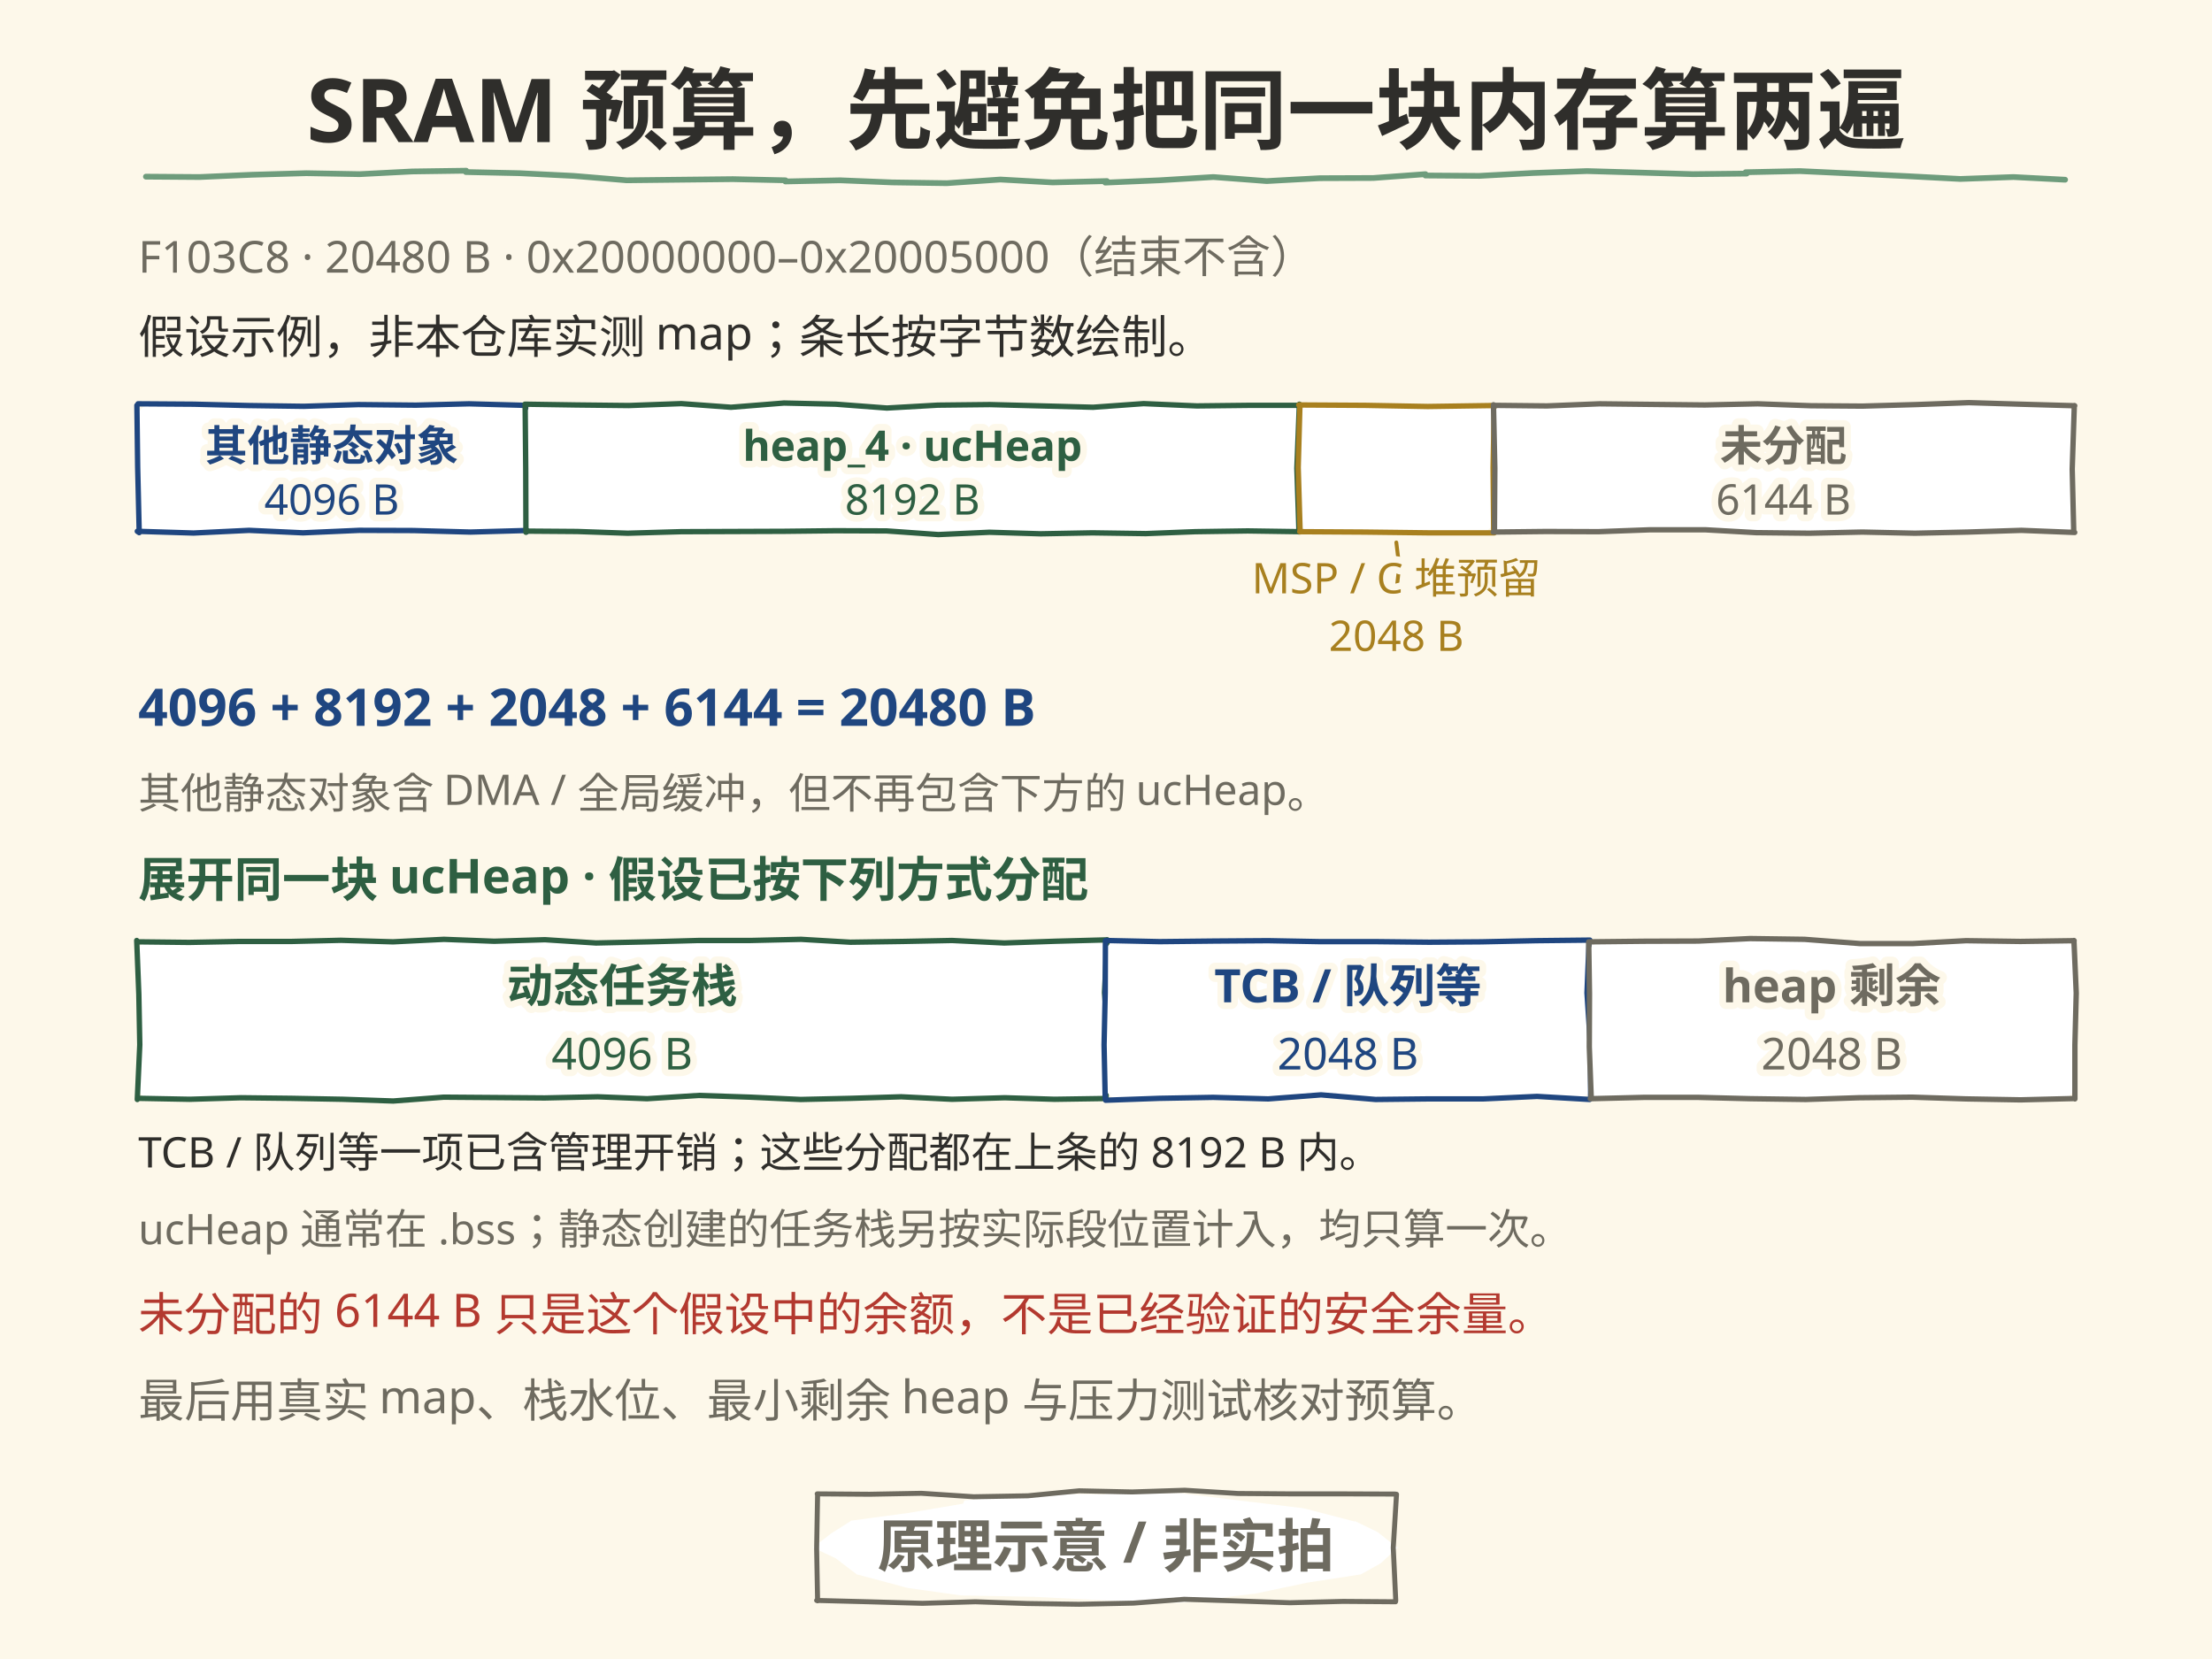
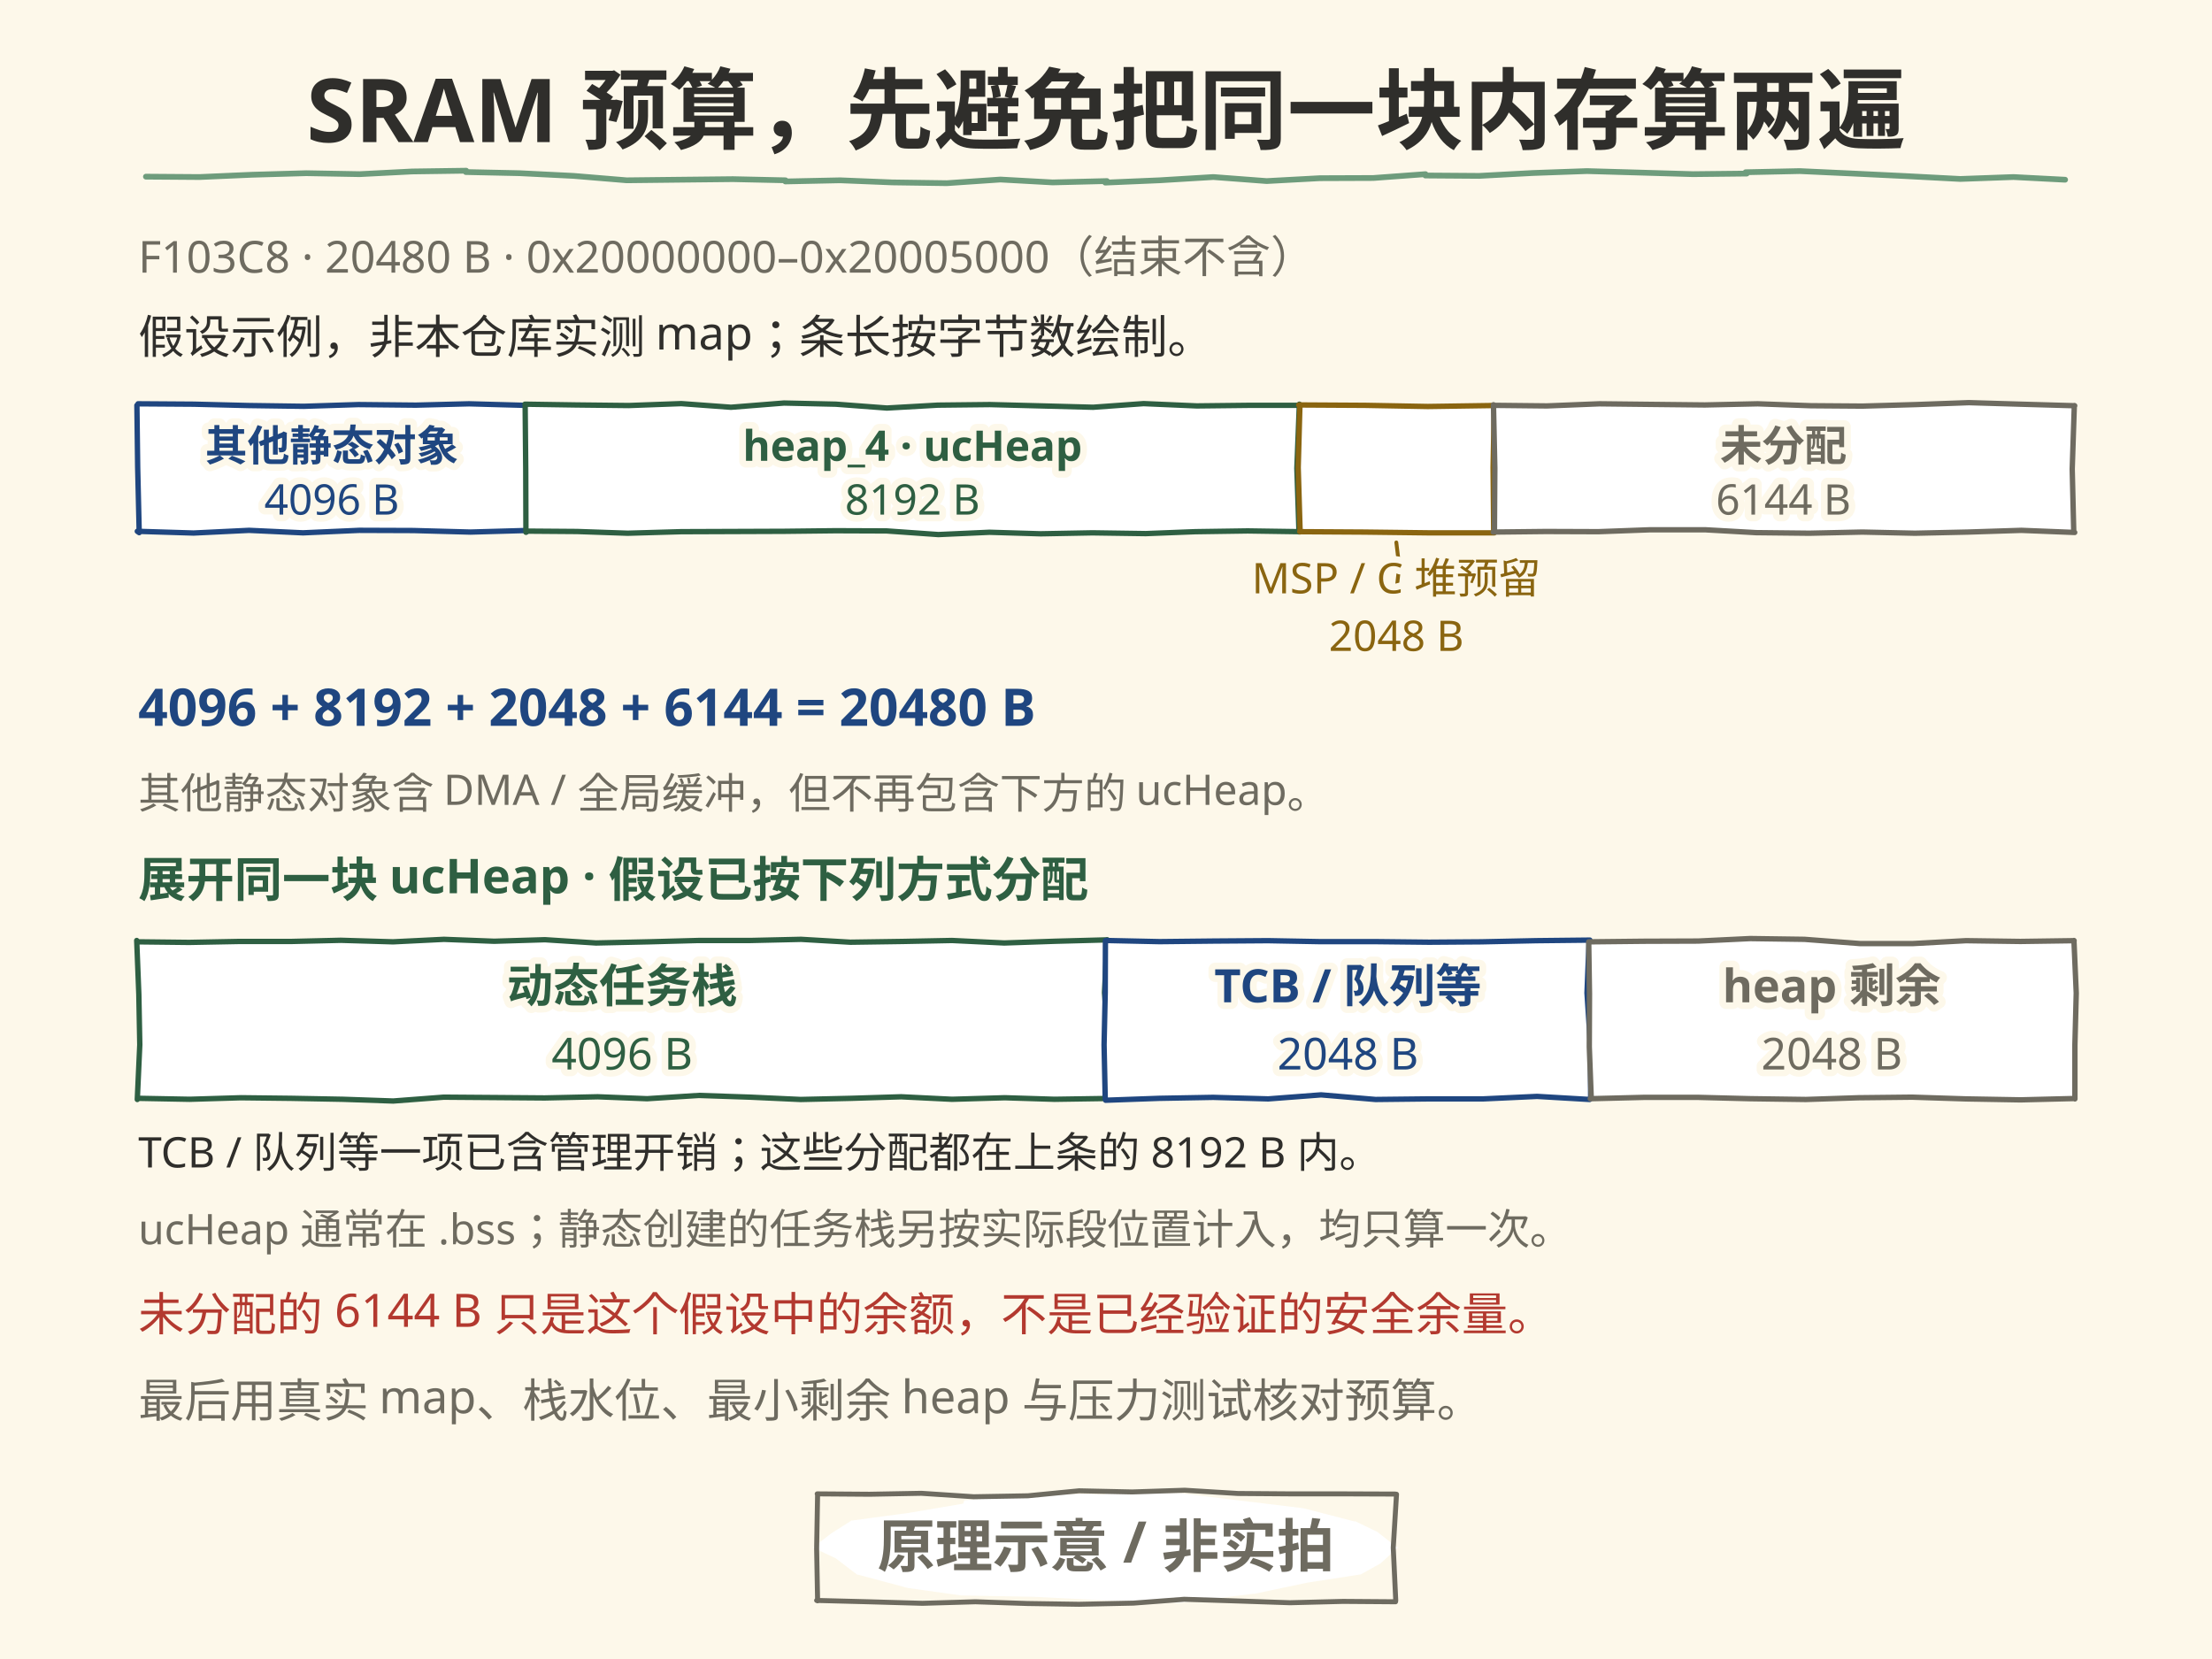
<svg xmlns="http://www.w3.org/2000/svg" width="1152" height="864" viewBox="0 0 1152 864">
  <style>text{dominant-baseline:alphabetic} .t-halo{paint-order:stroke;stroke:#FDF8EA;stroke-width:7px; stroke-linejoin:round}</style>
  <rect width="1152" height="864" fill="#FDF8EA" />
-   <text x="72" y="142" font-family="'Segoe Print','Comic Sans MS','Microsoft YaHei','PingFang SC',sans-serif" font-size="23" fill="#6E6B60" class="t-halo">F103C8 · 20480 B · 0x20000000–0x20005000（结束不含）</text>
-   <text x="72" y="184" font-family="'Segoe Print','Comic Sans MS','Microsoft YaHei','PingFang SC',sans-serif" font-size="24" fill="#2F2E2B" class="t-halo">假设示例，非本仓库实测 map；条长按字节数绘制。</text>
-   <rect x="72" y="211" width="201.6" height="66" rx="6" fill="#FFFFFF" />
-   <path d="M71.9 210.3 L101.0 210.5 L129.4 211.2 L158.2 211.6 L186.7 210.7 L216.6 211.0 L244.3 210.3 L273.4 211.1 L273.7 210.8 L274.9 243.9 L274.2 277.0 L273.3 276.3 L245.0 277.1 L215.4 276.3 L187.1 276.2 L157.8 277.5 L129.7 276.2 L100.8 277.6 L71.5 276.7 L72.5 277.4 L71.7 243.4 L71.3 211.1" fill="none" stroke="#1F4680" stroke-width="2.8" stroke-linecap="round" stroke-linejoin="round" opacity="1.0" />
-   <text x="172.8" y="240" font-family="'Segoe Print','Comic Sans MS','Microsoft YaHei','PingFang SC',sans-serif" font-size="22" font-weight="bold" text-anchor="middle" fill="#1F4680" class="t-halo">其他静态对象</text>
-   <text x="172.8" y="268" font-family="'Segoe Print','Comic Sans MS','Microsoft YaHei','PingFang SC',sans-serif" font-size="22" text-anchor="middle" fill="#1F4680" class="t-halo">4096 B</text>
-   <rect x="273.6" y="211" width="403.2" height="66" rx="6" fill="#FFFFFF" />
-   <path d="M273.4 210.5 L300.0 210.9 L327.5 211.2 L354.8 210.2 L380.7 212.1 L408.3 209.9 L435.3 210.5 L461.9 212.5 L488.4 211.0 L515.5 210.7 L542.6 211.4 L569.3 212.1 L595.6 210.2 L623.3 211.4 L650.0 211.1 L676.8 211.1 L676.7 210.5 L675.4 243.9 L676.5 277.0 L677.0 276.9 L649.8 276.5 L622.5 276.9 L596.7 277.9 L568.9 277.5 L542.0 278.0 L515.3 277.2 L488.7 278.4 L461.7 276.5 L435.2 276.4 L408.5 276.7 L381.4 276.8 L354.7 276.9 L326.9 277.7 L300.6 276.8 L274.1 276.6 L273.9 277.2 L273.8 244.3 L273.5 211.5" fill="none" stroke="#2E5F42" stroke-width="2.8" stroke-linecap="round" stroke-linejoin="round" opacity="1.0" />
-   <text x="475.2" y="240" font-family="'Segoe Print','Comic Sans MS','Microsoft YaHei','PingFang SC',sans-serif" font-size="22" font-weight="bold" text-anchor="middle" fill="#2E5F42" class="t-halo">heap_4 · ucHeap</text>
-   <text x="475.2" y="268" font-family="'Segoe Print','Comic Sans MS','Microsoft YaHei','PingFang SC',sans-serif" font-size="22" text-anchor="middle" fill="#2E5F42" class="t-halo">8192 B</text>
-   <rect x="676.8" y="211" width="100.8" height="66" rx="6" fill="#FFFFFF" />
-   <path d="M676.4 210.9 L711.0 211.1 L743.6 211.7 L777.7 211.2 L778.2 211.5 L777.6 243.5 L777.9 277.4 L778.2 277.5 L743.8 277.5 L710.3 277.1 L676.9 276.9 L677.1 277.0 L676.1 243.5 L677.0 210.8" fill="none" stroke="#A8801F" stroke-width="2.8" stroke-linecap="round" stroke-linejoin="round" opacity="1.0" />
-   <rect x="777.6" y="211" width="302.4" height="66" rx="6" fill="#FFFFFF" />
-   <path d="M777.9 211.1 L805.6 211.4 L833.0 210.3 L859.7 210.6 L887.9 210.9 L915.4 210.3 L943.1 211.3 L969.9 211.5 L997.9 210.7 L1025.4 209.7 L1052.2 210.5 L1080.5 211.3 L1080.3 211.2 L1079.2 244.3 L1080.0 277.1 L1080.5 277.3 L1052.7 276.2 L1024.7 277.1 L997.3 277.7 L969.9 277.1 L942.3 277.7 L914.5 277.4 L888.0 275.9 L859.5 275.9 L832.4 276.9 L805.2 276.8 L777.7 277.1 L778.3 277.0 L778.5 243.8 L777.8 210.8" fill="none" stroke="#6E6B60" stroke-width="2.8" stroke-linecap="round" stroke-linejoin="round" opacity="1.0" />
-   <text x="928.8" y="240" font-family="'Segoe Print','Comic Sans MS','Microsoft YaHei','PingFang SC',sans-serif" font-size="22" font-weight="bold" text-anchor="middle" fill="#6E6B60" class="t-halo">未分配</text>
-   <text x="928.8" y="268" font-family="'Segoe Print','Comic Sans MS','Microsoft YaHei','PingFang SC',sans-serif" font-size="22" text-anchor="middle" fill="#6E6B60" class="t-halo">6144 B</text>
-   <path d="M727.2 282.5 L728.7 294.9 L727.1 309.2" fill="none" stroke="#A8801F" stroke-width="2" stroke-linecap="round" stroke-linejoin="round" opacity="1.0" />
-   <text x="727.2" y="309" font-family="'Segoe Print','Comic Sans MS','Microsoft YaHei','PingFang SC',sans-serif" font-size="22" text-anchor="middle" fill="#A8801F" class="t-halo">MSP / C 堆预留</text>
-   <text x="727.2" y="339" font-family="'Segoe Print','Comic Sans MS','Microsoft YaHei','PingFang SC',sans-serif" font-size="22" text-anchor="middle" fill="#A8801F" class="t-halo">2048 B</text>
-   <text x="72" y="378" font-family="'Segoe Print','Comic Sans MS','Microsoft YaHei','PingFang SC',sans-serif" font-size="27" font-weight="bold" fill="#1F4680" class="t-halo">4096 + 8192 + 2048 + 6144 = 20480 B</text>
-   <text x="72" y="421" font-family="'Segoe Print','Comic Sans MS','Microsoft YaHei','PingFang SC',sans-serif" font-size="22" fill="#6E6B60" class="t-halo">其他静态对象含 DMA / 全局缓冲，但不再包含下方的 ucHeap。</text>
-   <text x="72" y="467" font-family="'Segoe Print','Comic Sans MS','Microsoft YaHei','PingFang SC',sans-serif" font-size="25" font-weight="bold" fill="#2E5F42" class="t-halo">展开同一块 ucHeap · 假设已按下列方式分配</text>
-   <rect x="72" y="490" width="504.0" height="82" rx="6" fill="#FFFFFF" />
-   <path d="M71.8 490.5 L98.5 490.8 L124.7 490.3 L151.9 490.3 L177.5 489.7 L204.7 490.5 L231.2 489.2 L257.4 490.2 L283.8 489.4 L310.4 491.1 L337.7 490.5 L363.7 489.8 L390.8 489.8 L417.2 489.2 L442.9 490.7 L470.3 490.3 L495.8 489.8 L523.0 491.1 L549.5 490.2 L575.8 489.5 L576.6 489.4 L575.2 517.0 L577.3 544.2 L576.0 572.3 L575.7 572.1 L549.2 572.5 L523.3 571.7 L495.8 572.5 L469.3 571.2 L443.3 572.0 L417.0 572.6 L390.8 571.4 L364.0 570.5 L337.0 572.2 L311.3 571.2 L283.7 571.8 L258.2 571.6 L231.1 571.4 L204.8 573.4 L178.6 572.5 L151.7 572.0 L125.4 571.7 L98.8 572.5 L72.1 572.0 L71.5 572.6 L72.8 544.1 L72.3 517.8 L71.2 489.8" fill="none" stroke="#2E5F42" stroke-width="2.8" stroke-linecap="round" stroke-linejoin="round" opacity="1.0" />
-   <text x="324.0" y="522" font-family="'Segoe Print','Comic Sans MS','Microsoft YaHei','PingFang SC',sans-serif" font-size="24" font-weight="bold" text-anchor="middle" fill="#2E5F42" class="t-halo">动态任务栈</text>
-   <text x="324.0" y="557" font-family="'Segoe Print','Comic Sans MS','Microsoft YaHei','PingFang SC',sans-serif" font-size="23" text-anchor="middle" fill="#2E5F42" class="t-halo">4096 B</text>
-   <rect x="576.0" y="490" width="252.0" height="82" rx="6" fill="#FFFFFF" />
-   <path d="M575.9 489.8 L603.9 490.4 L632.2 490.1 L660.4 489.9 L687.4 490.4 L716.5 490.4 L744.3 490.7 L771.5 490.5 L800.1 489.9 L828.0 489.6 L827.6 489.8 L826.5 517.1 L828.3 544.7 L828.4 571.8 L827.9 572.6 L800.5 571.0 L772.4 572.3 L743.8 572.3 L716.4 572.6 L688.0 570.2 L660.5 572.3 L631.8 571.5 L603.8 572.0 L575.8 573.0 L575.6 572.4 L575.0 544.2 L575.6 516.9 L575.7 489.9" fill="none" stroke="#1F4680" stroke-width="2.8" stroke-linecap="round" stroke-linejoin="round" opacity="1.0" />
-   <text x="702.0" y="522" font-family="'Segoe Print','Comic Sans MS','Microsoft YaHei','PingFang SC',sans-serif" font-size="24" font-weight="bold" text-anchor="middle" fill="#1F4680" class="t-halo">TCB / 队列等</text>
-   <text x="702.0" y="557" font-family="'Segoe Print','Comic Sans MS','Microsoft YaHei','PingFang SC',sans-serif" font-size="23" text-anchor="middle" fill="#1F4680" class="t-halo">2048 B</text>
-   <rect x="828.0" y="490" width="252.0" height="82" rx="6" fill="#FFFFFF" />
-   <path d="M828.0 490.5 L856.2 490.2 L884.4 490.1 L911.5 488.8 L939.8 489.2 L968.6 491.4 L996.4 491.4 L1023.9 489.9 L1052.2 490.3 L1080.2 489.9 L1080.1 489.8 L1081.3 517.2 L1080.6 544.2 L1080.6 572.3 L1080.5 572.1 L1052.3 572.8 L1023.9 572.3 L995.8 571.4 L967.9 571.7 L940.5 572.6 L911.7 572.2 L884.3 571.5 L856.3 571.5 L828.2 572.2 L828.7 571.6 L827.7 545.2 L827.8 517.6 L827.4 490.5" fill="none" stroke="#6E6B60" stroke-width="2.8" stroke-linecap="round" stroke-linejoin="round" opacity="1.0" />
-   <text x="954.0" y="522" font-family="'Segoe Print','Comic Sans MS','Microsoft YaHei','PingFang SC',sans-serif" font-size="24" font-weight="bold" text-anchor="middle" fill="#6E6B60" class="t-halo">heap 剩余</text>
-   <text x="954.0" y="557" font-family="'Segoe Print','Comic Sans MS','Microsoft YaHei','PingFang SC',sans-serif" font-size="23" text-anchor="middle" fill="#6E6B60" class="t-halo">2048 B</text>
-   <text x="72" y="608" font-family="'Segoe Print','Comic Sans MS','Microsoft YaHei','PingFang SC',sans-serif" font-size="22" fill="#2F2E2B" class="t-halo">TCB / 队列等一项已含管理开销；这些分配都在上条的 8192 B 内。</text>
-   <text x="72" y="648" font-family="'Segoe Print','Comic Sans MS','Microsoft YaHei','PingFang SC',sans-serif" font-size="22" fill="#6E6B60" class="t-halo">ucHeap 通常在 .bss；静态创建的任务栈另按实际段位置计入，均只算一次。</text>
-   <text x="72" y="693" font-family="'Segoe Print','Comic Sans MS','Microsoft YaHei','PingFang SC',sans-serif" font-size="24" fill="#B3392F" class="t-halo">未分配的 6144 B 只是这个假设中的余额，不是已经验证的安全余量。</text>
-   <text x="72" y="738" font-family="'Segoe Print','Comic Sans MS','Microsoft YaHei','PingFang SC',sans-serif" font-size="24" fill="#6E6B60" class="t-halo">最后用真实 map、栈水位、最小剩余 heap 与压力测试核对预算。</text>
-   <text x="576.0" y="74" font-family="'Segoe Print','Comic Sans MS','Microsoft YaHei','PingFang SC',sans-serif" font-size="46" font-weight="bold" text-anchor="middle" fill="#2F2E2B">SRAM 预算，先避免把同一块内存算两遍</text>
+   <text x="72" y="142" font-family="'Segoe Print','STKaiti','KaiTi','Microsoft YaHei','PingFang SC',sans-serif" font-size="23" fill="#6E6B60" class="t-halo">F103C8 · 20480 B · 0x20000000–0x20005000（结束不含）</text>
+   <text x="72" y="184" font-family="'Segoe Print','STKaiti','KaiTi','Microsoft YaHei','PingFang SC',sans-serif" font-size="24" fill="#2F2E2B" class="t-halo">假设示例，非本仓库实测 map；条长按字节数绘制。</text>
+   <path d="M71.9 210.3 L101.0 210.5 L129.4 211.2 L158.2 211.6 L186.7 210.7 L216.6 211.0 L244.3 210.3 L273.4 211.1 L273.7 210.8 L274.9 243.9 L274.2 277.0 L273.3 276.3 L245.0 277.1 L215.4 276.3 L187.1 276.2 L157.8 277.5 L129.7 276.2 L100.8 277.6 L71.5 276.7 L72.5 277.4 L71.7 243.4 L71.3 211.1" fill="#FFFFFF" stroke="#1F4680" stroke-width="2.8" stroke-linecap="round" stroke-linejoin="round" opacity="1.0" />
+   <text x="172.8" y="240" font-family="'Segoe Print','STKaiti','KaiTi','Microsoft YaHei','PingFang SC',sans-serif" font-size="22" font-weight="bold" text-anchor="middle" fill="#1F4680" class="t-halo">其他静态对象</text>
+   <text x="172.8" y="268" font-family="'Segoe Print','STKaiti','KaiTi','Microsoft YaHei','PingFang SC',sans-serif" font-size="22" text-anchor="middle" fill="#1F4680" class="t-halo">4096 B</text>
+   <path d="M273.4 210.5 L300.0 210.9 L327.5 211.2 L354.8 210.2 L380.7 212.1 L408.3 209.9 L435.3 210.5 L461.9 212.5 L488.4 211.0 L515.5 210.7 L542.6 211.4 L569.3 212.1 L595.6 210.2 L623.3 211.4 L650.0 211.1 L676.8 211.1 L676.7 210.5 L675.4 243.9 L676.5 277.0 L677.0 276.9 L649.8 276.5 L622.5 276.9 L596.7 277.9 L568.9 277.5 L542.0 278.0 L515.3 277.2 L488.7 278.4 L461.7 276.5 L435.2 276.4 L408.5 276.7 L381.4 276.8 L354.7 276.9 L326.9 277.7 L300.6 276.8 L274.1 276.6 L273.9 277.2 L273.8 244.3 L273.5 211.5" fill="#FFFFFF" stroke="#2E5F42" stroke-width="2.8" stroke-linecap="round" stroke-linejoin="round" opacity="1.0" />
+   <text x="475.2" y="240" font-family="'Segoe Print','STKaiti','KaiTi','Microsoft YaHei','PingFang SC',sans-serif" font-size="22" font-weight="bold" text-anchor="middle" fill="#2E5F42" class="t-halo">heap_4 · ucHeap</text>
+   <text x="475.2" y="268" font-family="'Segoe Print','STKaiti','KaiTi','Microsoft YaHei','PingFang SC',sans-serif" font-size="22" text-anchor="middle" fill="#2E5F42" class="t-halo">8192 B</text>
+   <path d="M676.4 210.9 L711.0 211.1 L743.6 211.7 L777.7 211.2 L778.2 211.5 L777.6 243.5 L777.9 277.4 L778.2 277.5 L743.8 277.5 L710.3 277.1 L676.9 276.9 L677.1 277.0 L676.1 243.5 L677.0 210.8" fill="#FFFFFF" stroke="#8A6510" stroke-width="2.8" stroke-linecap="round" stroke-linejoin="round" opacity="1.0" />
+   <path d="M777.9 211.1 L805.6 211.4 L833.0 210.3 L859.7 210.6 L887.9 210.9 L915.4 210.3 L943.1 211.3 L969.9 211.5 L997.9 210.7 L1025.4 209.7 L1052.2 210.5 L1080.5 211.3 L1080.3 211.2 L1079.2 244.3 L1080.0 277.1 L1080.5 277.3 L1052.7 276.2 L1024.7 277.1 L997.3 277.7 L969.9 277.1 L942.3 277.7 L914.5 277.4 L888.0 275.9 L859.5 275.9 L832.4 276.9 L805.2 276.8 L777.7 277.1 L778.3 277.0 L778.5 243.8 L777.8 210.8" fill="#FFFFFF" stroke="#6E6B60" stroke-width="2.8" stroke-linecap="round" stroke-linejoin="round" opacity="1.0" />
+   <text x="928.8" y="240" font-family="'Segoe Print','STKaiti','KaiTi','Microsoft YaHei','PingFang SC',sans-serif" font-size="22" font-weight="bold" text-anchor="middle" fill="#6E6B60" class="t-halo">未分配</text>
+   <text x="928.8" y="268" font-family="'Segoe Print','STKaiti','KaiTi','Microsoft YaHei','PingFang SC',sans-serif" font-size="22" text-anchor="middle" fill="#6E6B60" class="t-halo">6144 B</text>
+   <path d="M727.2 282.5 L728.7 294.9 L727.1 309.2" fill="none" stroke="#8A6510" stroke-width="2" stroke-linecap="round" stroke-linejoin="round" opacity="1.0" />
+   <text x="727.2" y="309" font-family="'Segoe Print','STKaiti','KaiTi','Microsoft YaHei','PingFang SC',sans-serif" font-size="22" text-anchor="middle" fill="#8A6510" class="t-halo">MSP / C 堆预留</text>
+   <text x="727.2" y="339" font-family="'Segoe Print','STKaiti','KaiTi','Microsoft YaHei','PingFang SC',sans-serif" font-size="22" text-anchor="middle" fill="#8A6510" class="t-halo">2048 B</text>
+   <text x="72" y="378" font-family="'Segoe Print','STKaiti','KaiTi','Microsoft YaHei','PingFang SC',sans-serif" font-size="27" font-weight="bold" fill="#1F4680" class="t-halo">4096 + 8192 + 2048 + 6144 = 20480 B</text>
+   <text x="72" y="421" font-family="'Segoe Print','STKaiti','KaiTi','Microsoft YaHei','PingFang SC',sans-serif" font-size="22" fill="#6E6B60" class="t-halo">其他静态对象含 DMA / 全局缓冲，但不再包含下方的 ucHeap。</text>
+   <text x="72" y="467" font-family="'Segoe Print','STKaiti','KaiTi','Microsoft YaHei','PingFang SC',sans-serif" font-size="25" font-weight="bold" fill="#2E5F42" class="t-halo">展开同一块 ucHeap · 假设已按下列方式分配</text>
+   <path d="M71.8 490.5 L98.5 490.8 L124.7 490.3 L151.9 490.3 L177.5 489.7 L204.7 490.5 L231.2 489.2 L257.4 490.2 L283.8 489.4 L310.4 491.1 L337.7 490.5 L363.7 489.8 L390.8 489.8 L417.2 489.2 L442.9 490.7 L470.3 490.3 L495.8 489.8 L523.0 491.1 L549.5 490.2 L575.8 489.5 L576.6 489.4 L575.2 517.0 L577.3 544.2 L576.0 572.3 L575.7 572.1 L549.2 572.5 L523.3 571.7 L495.8 572.5 L469.3 571.2 L443.3 572.0 L417.0 572.6 L390.8 571.4 L364.0 570.5 L337.0 572.2 L311.3 571.2 L283.7 571.8 L258.2 571.6 L231.1 571.4 L204.8 573.4 L178.6 572.5 L151.7 572.0 L125.4 571.7 L98.8 572.5 L72.1 572.0 L71.5 572.6 L72.8 544.1 L72.3 517.8 L71.2 489.8" fill="#FFFFFF" stroke="#2E5F42" stroke-width="2.8" stroke-linecap="round" stroke-linejoin="round" opacity="1.0" />
+   <text x="324.0" y="522" font-family="'Segoe Print','STKaiti','KaiTi','Microsoft YaHei','PingFang SC',sans-serif" font-size="24" font-weight="bold" text-anchor="middle" fill="#2E5F42" class="t-halo">动态任务栈</text>
+   <text x="324.0" y="557" font-family="'Segoe Print','STKaiti','KaiTi','Microsoft YaHei','PingFang SC',sans-serif" font-size="23" text-anchor="middle" fill="#2E5F42" class="t-halo">4096 B</text>
+   <path d="M575.9 489.8 L603.9 490.4 L632.2 490.1 L660.4 489.9 L687.4 490.4 L716.5 490.4 L744.3 490.7 L771.5 490.5 L800.1 489.9 L828.0 489.6 L827.6 489.8 L826.5 517.1 L828.3 544.7 L828.4 571.8 L827.9 572.6 L800.5 571.0 L772.4 572.3 L743.8 572.3 L716.4 572.6 L688.0 570.2 L660.5 572.3 L631.8 571.5 L603.8 572.0 L575.8 573.0 L575.6 572.4 L575.0 544.2 L575.6 516.9 L575.7 489.9" fill="#FFFFFF" stroke="#1F4680" stroke-width="2.8" stroke-linecap="round" stroke-linejoin="round" opacity="1.0" />
+   <text x="702.0" y="522" font-family="'Segoe Print','STKaiti','KaiTi','Microsoft YaHei','PingFang SC',sans-serif" font-size="24" font-weight="bold" text-anchor="middle" fill="#1F4680" class="t-halo">TCB / 队列等</text>
+   <text x="702.0" y="557" font-family="'Segoe Print','STKaiti','KaiTi','Microsoft YaHei','PingFang SC',sans-serif" font-size="23" text-anchor="middle" fill="#1F4680" class="t-halo">2048 B</text>
+   <path d="M828.0 490.5 L856.2 490.2 L884.4 490.1 L911.5 488.8 L939.8 489.2 L968.6 491.4 L996.4 491.4 L1023.9 489.9 L1052.2 490.3 L1080.2 489.9 L1080.1 489.8 L1081.3 517.2 L1080.6 544.2 L1080.6 572.3 L1080.5 572.1 L1052.3 572.8 L1023.9 572.3 L995.8 571.4 L967.9 571.7 L940.5 572.6 L911.7 572.2 L884.3 571.5 L856.3 571.5 L828.2 572.2 L828.7 571.6 L827.7 545.2 L827.8 517.6 L827.4 490.5" fill="#FFFFFF" stroke="#6E6B60" stroke-width="2.8" stroke-linecap="round" stroke-linejoin="round" opacity="1.0" />
+   <text x="954.0" y="522" font-family="'Segoe Print','STKaiti','KaiTi','Microsoft YaHei','PingFang SC',sans-serif" font-size="24" font-weight="bold" text-anchor="middle" fill="#6E6B60" class="t-halo">heap 剩余</text>
+   <text x="954.0" y="557" font-family="'Segoe Print','STKaiti','KaiTi','Microsoft YaHei','PingFang SC',sans-serif" font-size="23" text-anchor="middle" fill="#6E6B60" class="t-halo">2048 B</text>
+   <text x="72" y="608" font-family="'Segoe Print','STKaiti','KaiTi','Microsoft YaHei','PingFang SC',sans-serif" font-size="22" fill="#2F2E2B" class="t-halo">TCB / 队列等一项已含管理开销；这些分配都在上条的 8192 B 内。</text>
+   <text x="72" y="648" font-family="'Segoe Print','STKaiti','KaiTi','Microsoft YaHei','PingFang SC',sans-serif" font-size="22" fill="#6E6B60" class="t-halo">ucHeap 通常在 .bss；静态创建的任务栈另按实际段位置计入，均只算一次。</text>
+   <text x="72" y="693" font-family="'Segoe Print','STKaiti','KaiTi','Microsoft YaHei','PingFang SC',sans-serif" font-size="24" fill="#B3392F" class="t-halo">未分配的 6144 B 只是这个假设中的余额，不是已经验证的安全余量。</text>
+   <text x="72" y="738" font-family="'Segoe Print','STKaiti','KaiTi','Microsoft YaHei','PingFang SC',sans-serif" font-size="24" fill="#6E6B60" class="t-halo">最后用真实 map、栈水位、最小剩余 heap 与压力测试核对预算。</text>
+   <text x="576.0" y="74" font-family="'Segoe Print','STKaiti','KaiTi','Microsoft YaHei','PingFang SC',sans-serif" font-size="46" font-weight="bold" text-anchor="middle" fill="#2F2E2B">SRAM 预算，先避免把同一块内存算两遍</text>
  <path d="M76.0 92.0 L103.9 92.2 L131.4 91.0 L159.5 90.2 L187.3 90.7 L214.6 89.3 L242.8 88.9 L242.6 89.6 L270.6 90.2 L298.7 91.6 L326.4 93.9 L353.4 93.6 L381.7 93.3 L409.1 93.9 L409.0 94.5 L437.5 93.9 L464.8 95.0 L493.1 95.4 L521.0 93.5 L548.2 95.0 L576.5 94.3 L575.6 95.1 L603.8 93.9 L631.9 92.2 L659.7 94.3 L687.4 92.8 L715.2 92.7 L742.4 90.7 L742.3 91.4 L770.3 91.6 L798.3 90.1 L826.5 89.1 L854.4 89.9 L881.7 90.7 L909.7 90.4 L909.1 89.7 L937.3 89.1 L965.4 90.4 L992.3 91.7 L1020.9 93.2 L1048.6 92.2 L1075.5 93.6" fill="none" stroke="#3F7D57" stroke-width="3.0" stroke-linecap="round" stroke-linejoin="round" opacity="0.75" />
  <path d="M728.3 805.7 L719.0 814.2 L708.4 820.1 L708.9 819.9 L681.0 824.2 L653.0 830.1 L652.9 830.0 L614.8 834.8 L575.6 833.5 L576.2 833.5 L538.4 831.6 L499.9 830.9 L500.5 830.9 L472.7 827.0 L446.6 820.0 L446.7 820.3 L435.3 811.6 L423.5 806.0 L422.9 806.3 L432.9 798.6 L443.6 791.8 L442.8 792.0 L472.7 788.0 L501.6 783.1 L502.2 781.4 L538.4 778.0 L575.7 778.3 L575.6 777.9 L614.0 777.6 L651.6 782.2 L651.0 782.1 L678.9 785.5 L705.5 792.4 L705.7 792.2 L717.3 797.8 L727.6 805.9" fill="#FFFFFF" />
  <path d="M425.6 778.0 L452.9 778.2 L479.8 777.7 L507.1 779.5 L535.3 779.0 L562.0 776.4 L589.6 777.0 L617.0 776.1 L644.8 777.8 L672.2 778.0 L699.1 778.0 L726.5 778.1 L727.3 778.2 L725.6 806.0 L726.9 833.5 L726.8 834.2 L699.5 834.0 L671.8 834.7 L645.1 833.8 L616.7 832.9 L590.3 834.9 L561.9 835.5 L535.0 835.1 L508.0 834.2 L480.4 835.0 L452.3 834.2 L425.3 833.5 L425.8 833.7 L425.3 806.4 L425.8 778.2" fill="none" stroke="#6E6B60" stroke-width="2.6" stroke-linecap="round" stroke-linejoin="round" opacity="1.0" />
-   <text x="576.0" y="816" font-family="'Segoe Print','Comic Sans MS','Microsoft YaHei','PingFang SC',sans-serif" font-size="30" font-weight="bold" text-anchor="middle" fill="#6E6B60">原理示意 / 非实拍</text>
+   <text x="576.0" y="816" font-family="'Segoe Print','STKaiti','KaiTi','Microsoft YaHei','PingFang SC',sans-serif" font-size="30" font-weight="bold" text-anchor="middle" fill="#6E6B60">原理示意 / 非实拍</text>
</svg>
